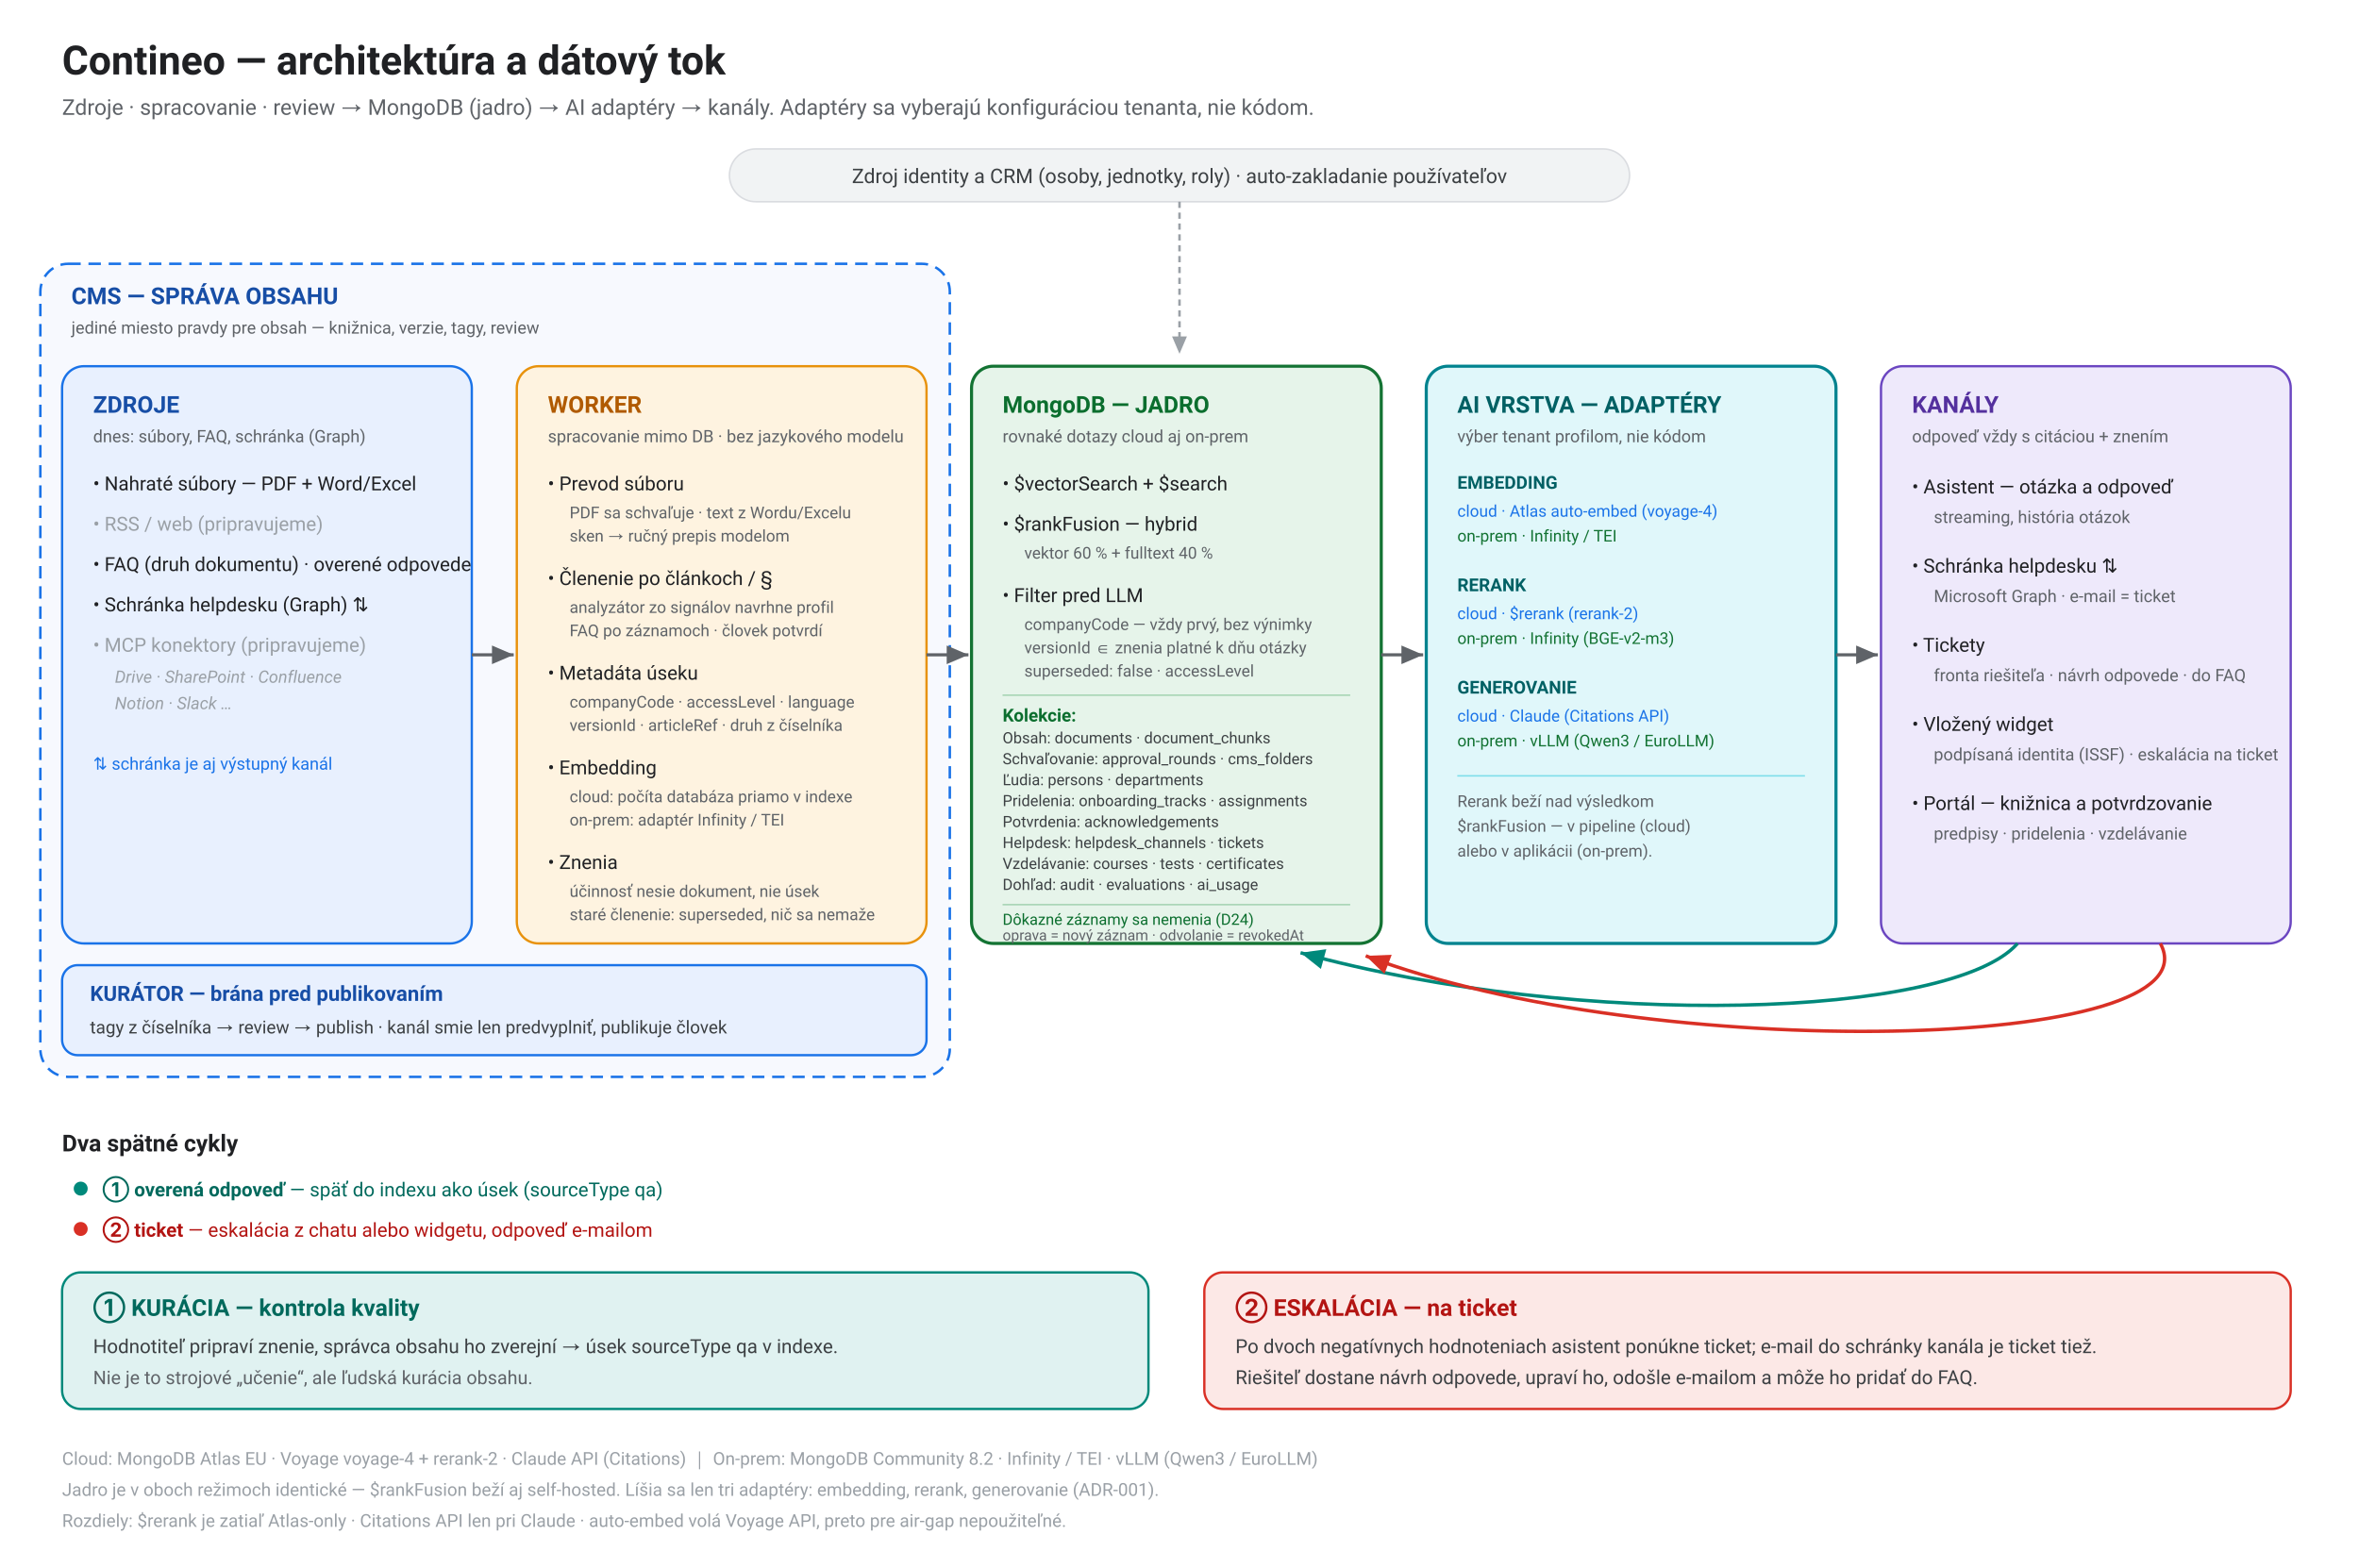
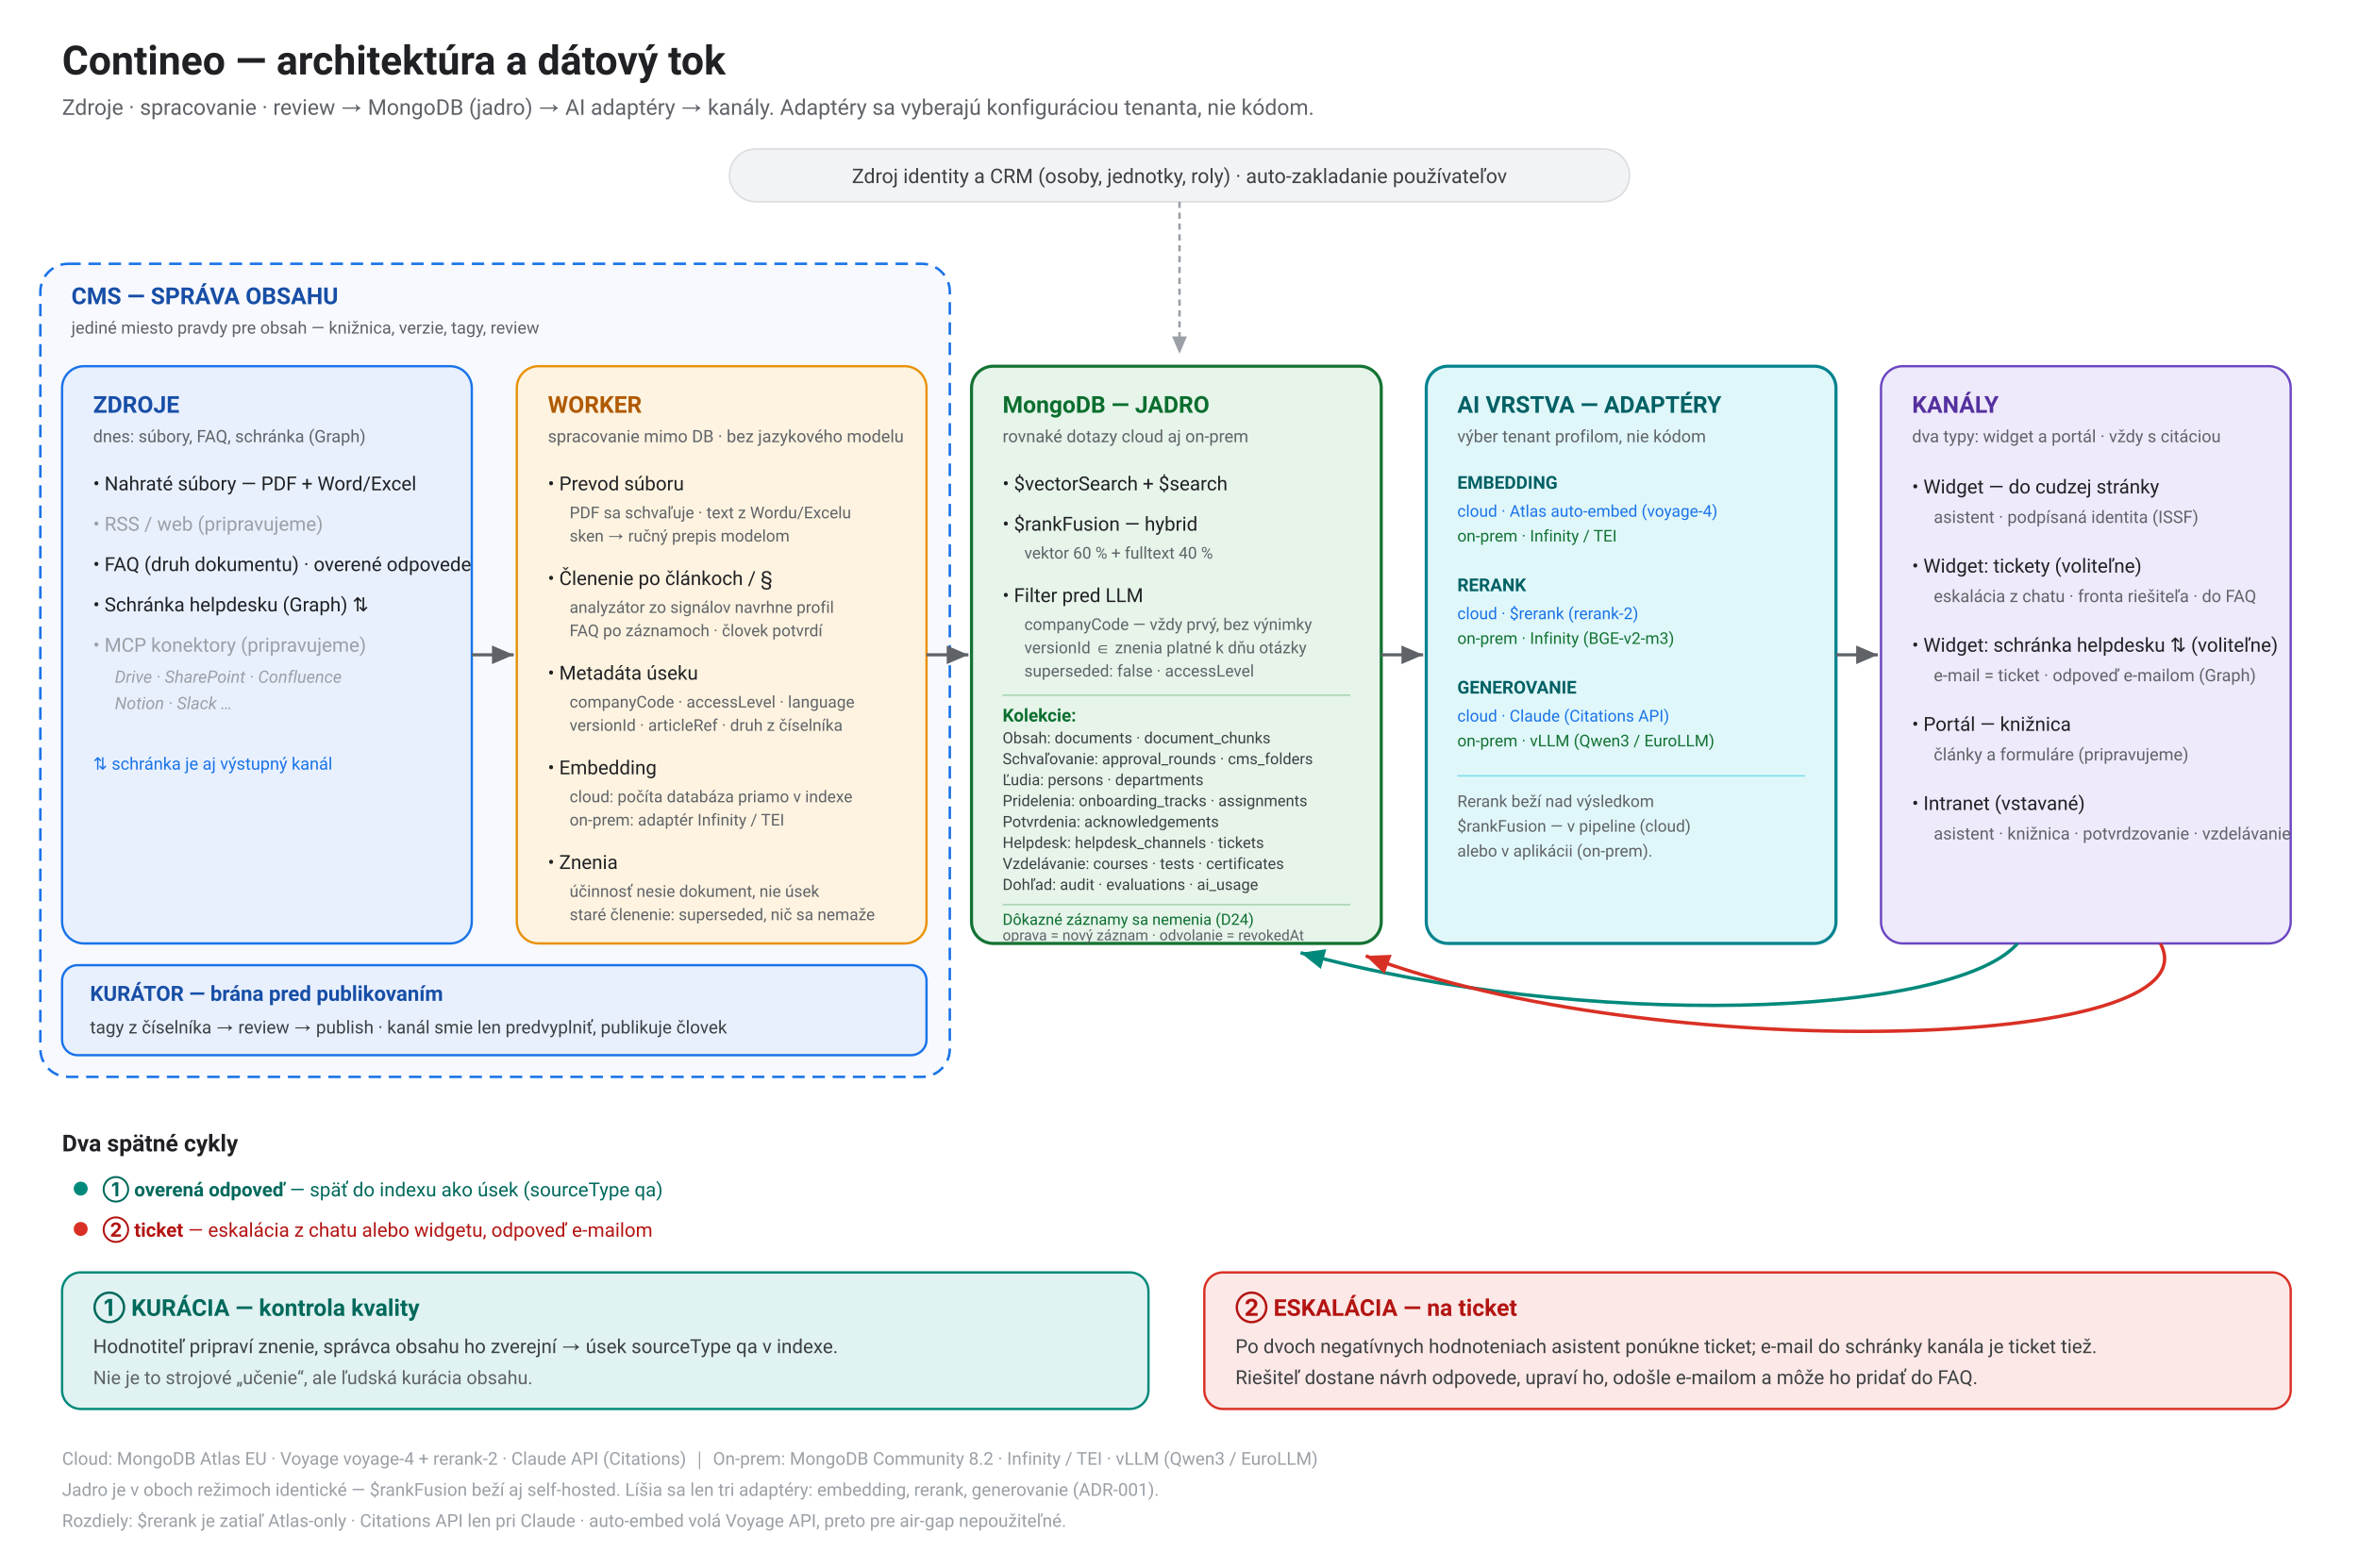
<svg xmlns="http://www.w3.org/2000/svg" viewBox="0 0 1520 1010" font-family="-apple-system, Segoe UI, Roboto, Helvetica, Arial, sans-serif">
  <defs>
    <marker id="arrow" markerWidth="10" markerHeight="10" refX="7" refY="3" orient="auto" markerUnits="strokeWidth">
      <path d="M0,0 L7,3 L0,6 Z" fill="#5f6368" />
    </marker>
    <marker id="arrowTeal" markerWidth="10" markerHeight="10" refX="7" refY="3" orient="auto" markerUnits="strokeWidth">
      <path d="M0,0 L7,3 L0,6 Z" fill="#00897B" />
    </marker>
    <marker id="arrowRed" markerWidth="10" markerHeight="10" refX="7" refY="3" orient="auto" markerUnits="strokeWidth">
      <path d="M0,0 L7,3 L0,6 Z" fill="#D93025" />
    </marker>
    <marker id="arrowGray" markerWidth="10" markerHeight="10" refX="7" refY="3" orient="auto" markerUnits="strokeWidth">
      <path d="M0,0 L7,3 L0,6 Z" fill="#9aa0a6" />
    </marker>
  </defs>
  <text x="40" y="48" font-size="26" font-weight="700" fill="#202124">Contineo — architektúra a dátový tok</text>
  <text x="40" y="74" font-size="14" fill="#5f6368">Zdroje · spracovanie · review → MongoDB (jadro) → AI adaptéry → kanály. Adaptéry sa vyberajú konfiguráciou tenanta, nie kódom.</text>
  <rect x="470" y="96" width="580" height="34" rx="17" fill="#F1F3F4" stroke="#dadce0" />
  <text x="760" y="118" font-size="13" fill="#3c4043" text-anchor="middle">Zdroj identity a CRM (osoby, jednotky, roly) · auto-zakladanie používateľov</text>
  <path d="M760,130 L760,228" stroke="#9aa0a6" stroke-width="1.6" stroke-dasharray="4 3" marker-end="url(#arrowGray)" />
  <rect x="26" y="170" width="586" height="524" rx="18" fill="#F7F9FE" stroke="#1A73E8" stroke-width="1.6" stroke-dasharray="8 5" />
  <text x="46" y="196" font-size="15" font-weight="700" fill="#174EA6">CMS — SPRÁVA OBSAHU</text>
  <text x="46" y="215" font-size="11" fill="#5f6368">jediné miesto pravdy pre obsah — knižnica, verzie, tagy, review</text>
  <rect x="40" y="236" width="264" height="372" rx="14" fill="#E8F0FE" stroke="#1A73E8" stroke-width="1.5" />
  <text x="60" y="266" font-size="15" font-weight="700" fill="#174EA6">ZDROJE</text>
  <text x="60" y="285" font-size="11" fill="#5f6368">dnes: súbory, FAQ, schránka (Graph)</text>
  <g font-size="12.5" fill="#202124">
    <text x="60" y="316">• Nahraté súbory — PDF + Word/Excel</text>
    <text x="60" y="342" fill="#9aa0a6">• RSS / web (pripravujeme)</text>
    <text x="60" y="368">• FAQ (druh dokumentu) · overené odpovede</text>
    <text x="60" y="394">• Schránka helpdesku (Graph) ⇅</text>
    <text x="60" y="420" fill="#9aa0a6">• MCP konektory (pripravujeme)</text>
    <text x="74" y="440" font-size="11" fill="#9aa0a6" font-style="italic">Drive · SharePoint · Confluence</text>
    <text x="74" y="457" font-size="11" fill="#9aa0a6" font-style="italic">Notion · Slack …</text>
  </g>
  <text x="60" y="496" font-size="11" fill="#1A73E8">⇅ schránka je aj výstupný kanál</text>
  <rect x="333" y="236" width="264" height="372" rx="14" fill="#FEF3E0" stroke="#E8920C" stroke-width="1.5" />
  <text x="353" y="266" font-size="15" font-weight="700" fill="#B05A00">WORKER</text>
  <text x="353" y="285" font-size="11" fill="#5f6368">spracovanie mimo DB · bez jazykového modelu</text>
  <g font-size="12.5" fill="#202124">
    <text x="353" y="316">• Prevod súboru</text>
    <text x="367" y="334" font-size="10.5" fill="#5f6368">PDF sa schvaľuje · text z Wordu/Excelu</text>
    <text x="367" y="349" font-size="10.5" fill="#5f6368">sken → ručný prepis modelom</text>
    <text x="353" y="377">• Členenie po článkoch / §</text>
    <text x="367" y="395" font-size="10.5" fill="#5f6368">analyzátor zo signálov navrhne profil</text>
    <text x="367" y="410" font-size="10.5" fill="#5f6368">FAQ po záznamoch · človek potvrdí</text>
    <text x="353" y="438">• Metadáta úseku</text>
    <text x="367" y="456" font-size="10.5" fill="#5f6368">companyCode · accessLevel · language</text>
    <text x="367" y="471" font-size="10.5" fill="#5f6368">versionId · articleRef · druh z číselníka</text>
    <text x="353" y="499">• Embedding</text>
    <text x="367" y="517" font-size="10.5" fill="#5f6368">cloud: počíta databáza priamo v indexe</text>
    <text x="367" y="532" font-size="10.5" fill="#5f6368">on-prem: adaptér Infinity / TEI</text>
    <text x="353" y="560">• Znenia</text>
    <text x="367" y="578" font-size="10.5" fill="#5f6368">účinnosť nesie dokument, nie úsek</text>
    <text x="367" y="593" font-size="10.5" fill="#5f6368">staré členenie: superseded, nič sa nemaže</text>
  </g>
  <rect x="40" y="622" width="557" height="58" rx="10" fill="#E8F0FE" stroke="#1A73E8" stroke-width="1.5" />
  <text x="58" y="645" font-size="13.5" font-weight="700" fill="#174EA6">KURÁTOR — brána pred publikovaním</text>
  <text x="58" y="666" font-size="11.5" fill="#3c4043">tagy z číselníka → review → publish · kanál smie len predvyplniť, publikuje človek</text>
  <rect x="626" y="236" width="264" height="372" rx="14" fill="#E6F4EA" stroke="#137333" stroke-width="2" />
  <text x="646" y="266" font-size="15" font-weight="700" fill="#0B6E2E">MongoDB — JADRO</text>
  <text x="646" y="285" font-size="11" fill="#5f6368">rovnaké dotazy cloud aj on-prem</text>
  <g font-size="12.5" fill="#202124">
    <text x="646" y="316">• $vectorSearch + $search</text>
    <text x="646" y="342">• $rankFusion — hybrid</text>
    <text x="660" y="360" font-size="10.5" fill="#5f6368">vektor 60 % + fulltext 40 %</text>
    <text x="646" y="388">• Filter pred LLM</text>
    <text x="660" y="406" font-size="10.5" fill="#5f6368">companyCode — vždy prvý, bez výnimky</text>
    <text x="660" y="421" font-size="10.5" fill="#5f6368">versionId ∈ znenia platné k dňu otázky</text>
    <text x="660" y="436" font-size="10.5" fill="#5f6368">superseded: false · accessLevel</text>
  </g>
  <line x1="646" y1="448" x2="870" y2="448" stroke="#A8D5B5" stroke-width="1" />
  <text x="646" y="465" font-size="11.5" fill="#0B6E2E" font-weight="600">Kolekcie:</text>
  <text x="646" y="479" font-size="10" fill="#3c4043">Obsah: documents · document_chunks</text>
  <text x="646" y="492.5" font-size="10" fill="#3c4043">Schvaľovanie: approval_rounds · cms_folders</text>
  <text x="646" y="506" font-size="10" fill="#3c4043">Ľudia: persons · departments</text>
  <text x="646" y="519.5" font-size="10" fill="#3c4043">Pridelenia: onboarding_tracks · assignments</text>
  <text x="646" y="533" font-size="10" fill="#3c4043">Potvrdenia: acknowledgements</text>
  <text x="646" y="546.5" font-size="10" fill="#3c4043">Helpdesk: helpdesk_channels · tickets</text>
  <text x="646" y="560" font-size="10" fill="#3c4043">Vzdelávanie: courses · tests · certificates</text>
  <text x="646" y="573.5" font-size="10" fill="#3c4043">Dohľad: audit · evaluations · ai_usage</text>
  <line x1="646" y1="583" x2="870" y2="583" stroke="#A8D5B5" stroke-width="1" />
  <text x="646" y="596" font-size="10" fill="#0B6E2E">Dôkazné záznamy sa nemenia (D24)</text>
  <text x="646" y="606" font-size="9.5" fill="#5f6368">oprava = nový záznam · odvolanie = revokedAt</text>
  <rect x="919" y="236" width="264" height="372" rx="14" fill="#E0F7FA" stroke="#00838F" stroke-width="2" />
  <text x="939" y="266" font-size="15" font-weight="700" fill="#006064">AI VRSTVA — ADAPTÉRY</text>
  <text x="939" y="285" font-size="11" fill="#5f6368">výber tenant profilom, nie kódom</text>
  <text x="939" y="315" font-size="11.5" font-weight="700" fill="#006064">EMBEDDING</text>
  <text x="939" y="333" font-size="10.5" fill="#1A73E8">cloud · Atlas auto-embed (voyage-4)</text>
  <text x="939" y="349" font-size="10.5" fill="#137333">on-prem · Infinity / TEI</text>
  <text x="939" y="381" font-size="11.5" font-weight="700" fill="#006064">RERANK</text>
  <text x="939" y="399" font-size="10.5" fill="#1A73E8">cloud · $rerank (rerank-2)</text>
  <text x="939" y="415" font-size="10.5" fill="#137333">on-prem · Infinity (BGE-v2-m3)</text>
  <text x="939" y="447" font-size="11.5" font-weight="700" fill="#006064">GENEROVANIE</text>
  <text x="939" y="465" font-size="10.5" fill="#1A73E8">cloud · Claude (Citations API)</text>
  <text x="939" y="481" font-size="10.5" fill="#137333">on-prem · vLLM (Qwen3 / EuroLLM)</text>
  <line x1="939" y1="500" x2="1163" y2="500" stroke="#80DEEA" stroke-width="1" />
  <text x="939" y="520" font-size="10.5" fill="#5f6368">Rerank beží nad výsledkom</text>
  <text x="939" y="536" font-size="10.5" fill="#5f6368">$rankFusion — v pipeline (cloud)</text>
  <text x="939" y="552" font-size="10.5" fill="#5f6368">alebo v aplikácii (on-prem).</text>
  <rect x="1212" y="236" width="264" height="372" rx="14" fill="#EEE9FB" stroke="#6B46C1" stroke-width="1.5" />
  <text x="1232" y="266" font-size="15" font-weight="700" fill="#54309E">KANÁLY</text>
-   <text x="1232" y="285" font-size="11" fill="#5f6368">odpoveď vždy s citáciou + znením</text>
+   <text x="1232" y="285" font-size="11" fill="#5f6368">dva typy: widget a portál · vždy s citáciou</text>
  <g font-size="12.5" fill="#202124">
-     <text x="1232" y="318">• Asistent — otázka a odpoveď</text>
-     <text x="1246" y="337" font-size="11" fill="#5f6368">streaming, história otázok</text>
-     <text x="1232" y="369">• Schránka helpdesku ⇅</text>
-     <text x="1246" y="388" font-size="11" fill="#5f6368">Microsoft Graph · e-mail = ticket</text>
-     <text x="1232" y="420">• Tickety</text>
-     <text x="1246" y="439" font-size="11" fill="#5f6368">fronta riešiteľa · návrh odpovede · do FAQ</text>
-     <text x="1232" y="471">• Vložený widget</text>
-     <text x="1246" y="490" font-size="11" fill="#5f6368">podpísaná identita (ISSF) · eskalácia na ticket</text>
-     <text x="1232" y="522">• Portál — knižnica a potvrdzovanie</text>
-     <text x="1246" y="541" font-size="11" fill="#5f6368">predpisy · pridelenia · vzdelávanie</text>
+     <text x="1232" y="318">• Widget — do cudzej stránky</text>
+     <text x="1246" y="337" font-size="11" fill="#5f6368">asistent · podpísaná identita (ISSF)</text>
+     <text x="1232" y="369">• Widget: tickety (voliteľne)</text>
+     <text x="1246" y="388" font-size="11" fill="#5f6368">eskalácia z chatu · fronta riešiteľa · do FAQ</text>
+     <text x="1232" y="420">• Widget: schránka helpdesku ⇅ (voliteľne)</text>
+     <text x="1246" y="439" font-size="11" fill="#5f6368">e-mail = ticket · odpoveď e-mailom (Graph)</text>
+     <text x="1232" y="471">• Portál — knižnica</text>
+     <text x="1246" y="490" font-size="11" fill="#5f6368">články a formuláre (pripravujeme)</text>
+     <text x="1232" y="522">• Intranet (vstavané)</text>
+     <text x="1246" y="541" font-size="11" fill="#5f6368">asistent · knižnica · potvrdzovanie · vzdelávanie</text>
  </g>
  <path d="M304,422 L331,422" stroke="#5f6368" stroke-width="2" marker-end="url(#arrow)" />
  <path d="M597,422 L624,422" stroke="#5f6368" stroke-width="2" marker-end="url(#arrow)" />
  <path d="M890,422 L917,422" stroke="#5f6368" stroke-width="2" marker-end="url(#arrow)" />
  <path d="M1183,422 L1210,422" stroke="#5f6368" stroke-width="2" marker-end="url(#arrow)" />
  <path d="M1300,608 C1258,656 1020,664 838,614" fill="none" stroke="#00897B" stroke-width="2.2" marker-end="url(#arrowTeal)" />
  <path d="M1392,608 C1430,678 1064,686 880,616" fill="none" stroke="#D93025" stroke-width="2.2" marker-end="url(#arrowRed)" />
  <text x="40" y="742" font-size="15" font-weight="700" fill="#202124">Dva spätné cykly</text>
  <circle cx="52" cy="766" r="4.5" fill="#00897B" />
  <text x="66" y="771" font-size="12.5" fill="#00695C">
    <tspan font-weight="700">① overená odpoveď</tspan> — späť do indexu ako úsek (sourceType qa)</text>
  <circle cx="52" cy="792" r="4.5" fill="#D93025" />
  <text x="66" y="797" font-size="12.5" fill="#B31412">
    <tspan font-weight="700">② ticket</tspan> — eskalácia z chatu alebo widgetu, odpoveď e-mailom</text>
  <rect x="40" y="820" width="700" height="88" rx="12" fill="#E0F2F1" stroke="#00897B" stroke-width="1.5" />
  <text x="60" y="848" font-size="15" font-weight="700" fill="#00695C">① KURÁCIA — kontrola kvality</text>
  <text x="60" y="872" font-size="12.5" fill="#3c4043">Hodnotiteľ pripraví znenie, správca obsahu ho zverejní → úsek sourceType qa v indexe.</text>
  <text x="60" y="892" font-size="12" fill="#5f6368">Nie je to strojové „učenie“, ale ľudská kurácia obsahu.</text>
  <rect x="776" y="820" width="700" height="88" rx="12" fill="#FCE8E6" stroke="#D93025" stroke-width="1.5" />
  <text x="796" y="848" font-size="15" font-weight="700" fill="#B31412">② ESKALÁCIA — na ticket</text>
  <text x="796" y="872" font-size="12.5" fill="#3c4043">Po dvoch negatívnych hodnoteniach asistent ponúkne ticket; e-mail do schránky kanála je ticket tiež.</text>
  <text x="796" y="892" font-size="12.5" fill="#3c4043">Riešiteľ dostane návrh odpovede, upraví ho, odošle e-mailom a môže ho pridať do FAQ.</text>
  <text x="40" y="944" font-size="11.5" fill="#9aa0a6">Cloud: MongoDB Atlas EU · Voyage voyage-4 + rerank-2 · Claude API (Citations)  │  On-prem: MongoDB Community 8.2 · Infinity / TEI · vLLM (Qwen3 / EuroLLM)</text>
  <text x="40" y="964" font-size="11.5" fill="#9aa0a6">Jadro je v oboch režimoch identické — $rankFusion beží aj self-hosted. Líšia sa len tri adaptéry: embedding, rerank, generovanie (ADR-001).</text>
  <text x="40" y="984" font-size="11.5" fill="#9aa0a6">Rozdiely: $rerank je zatiaľ Atlas-only · Citations API len pri Claude · auto-embed volá Voyage API, preto pre air-gap nepoužiteľné.</text>
</svg>
